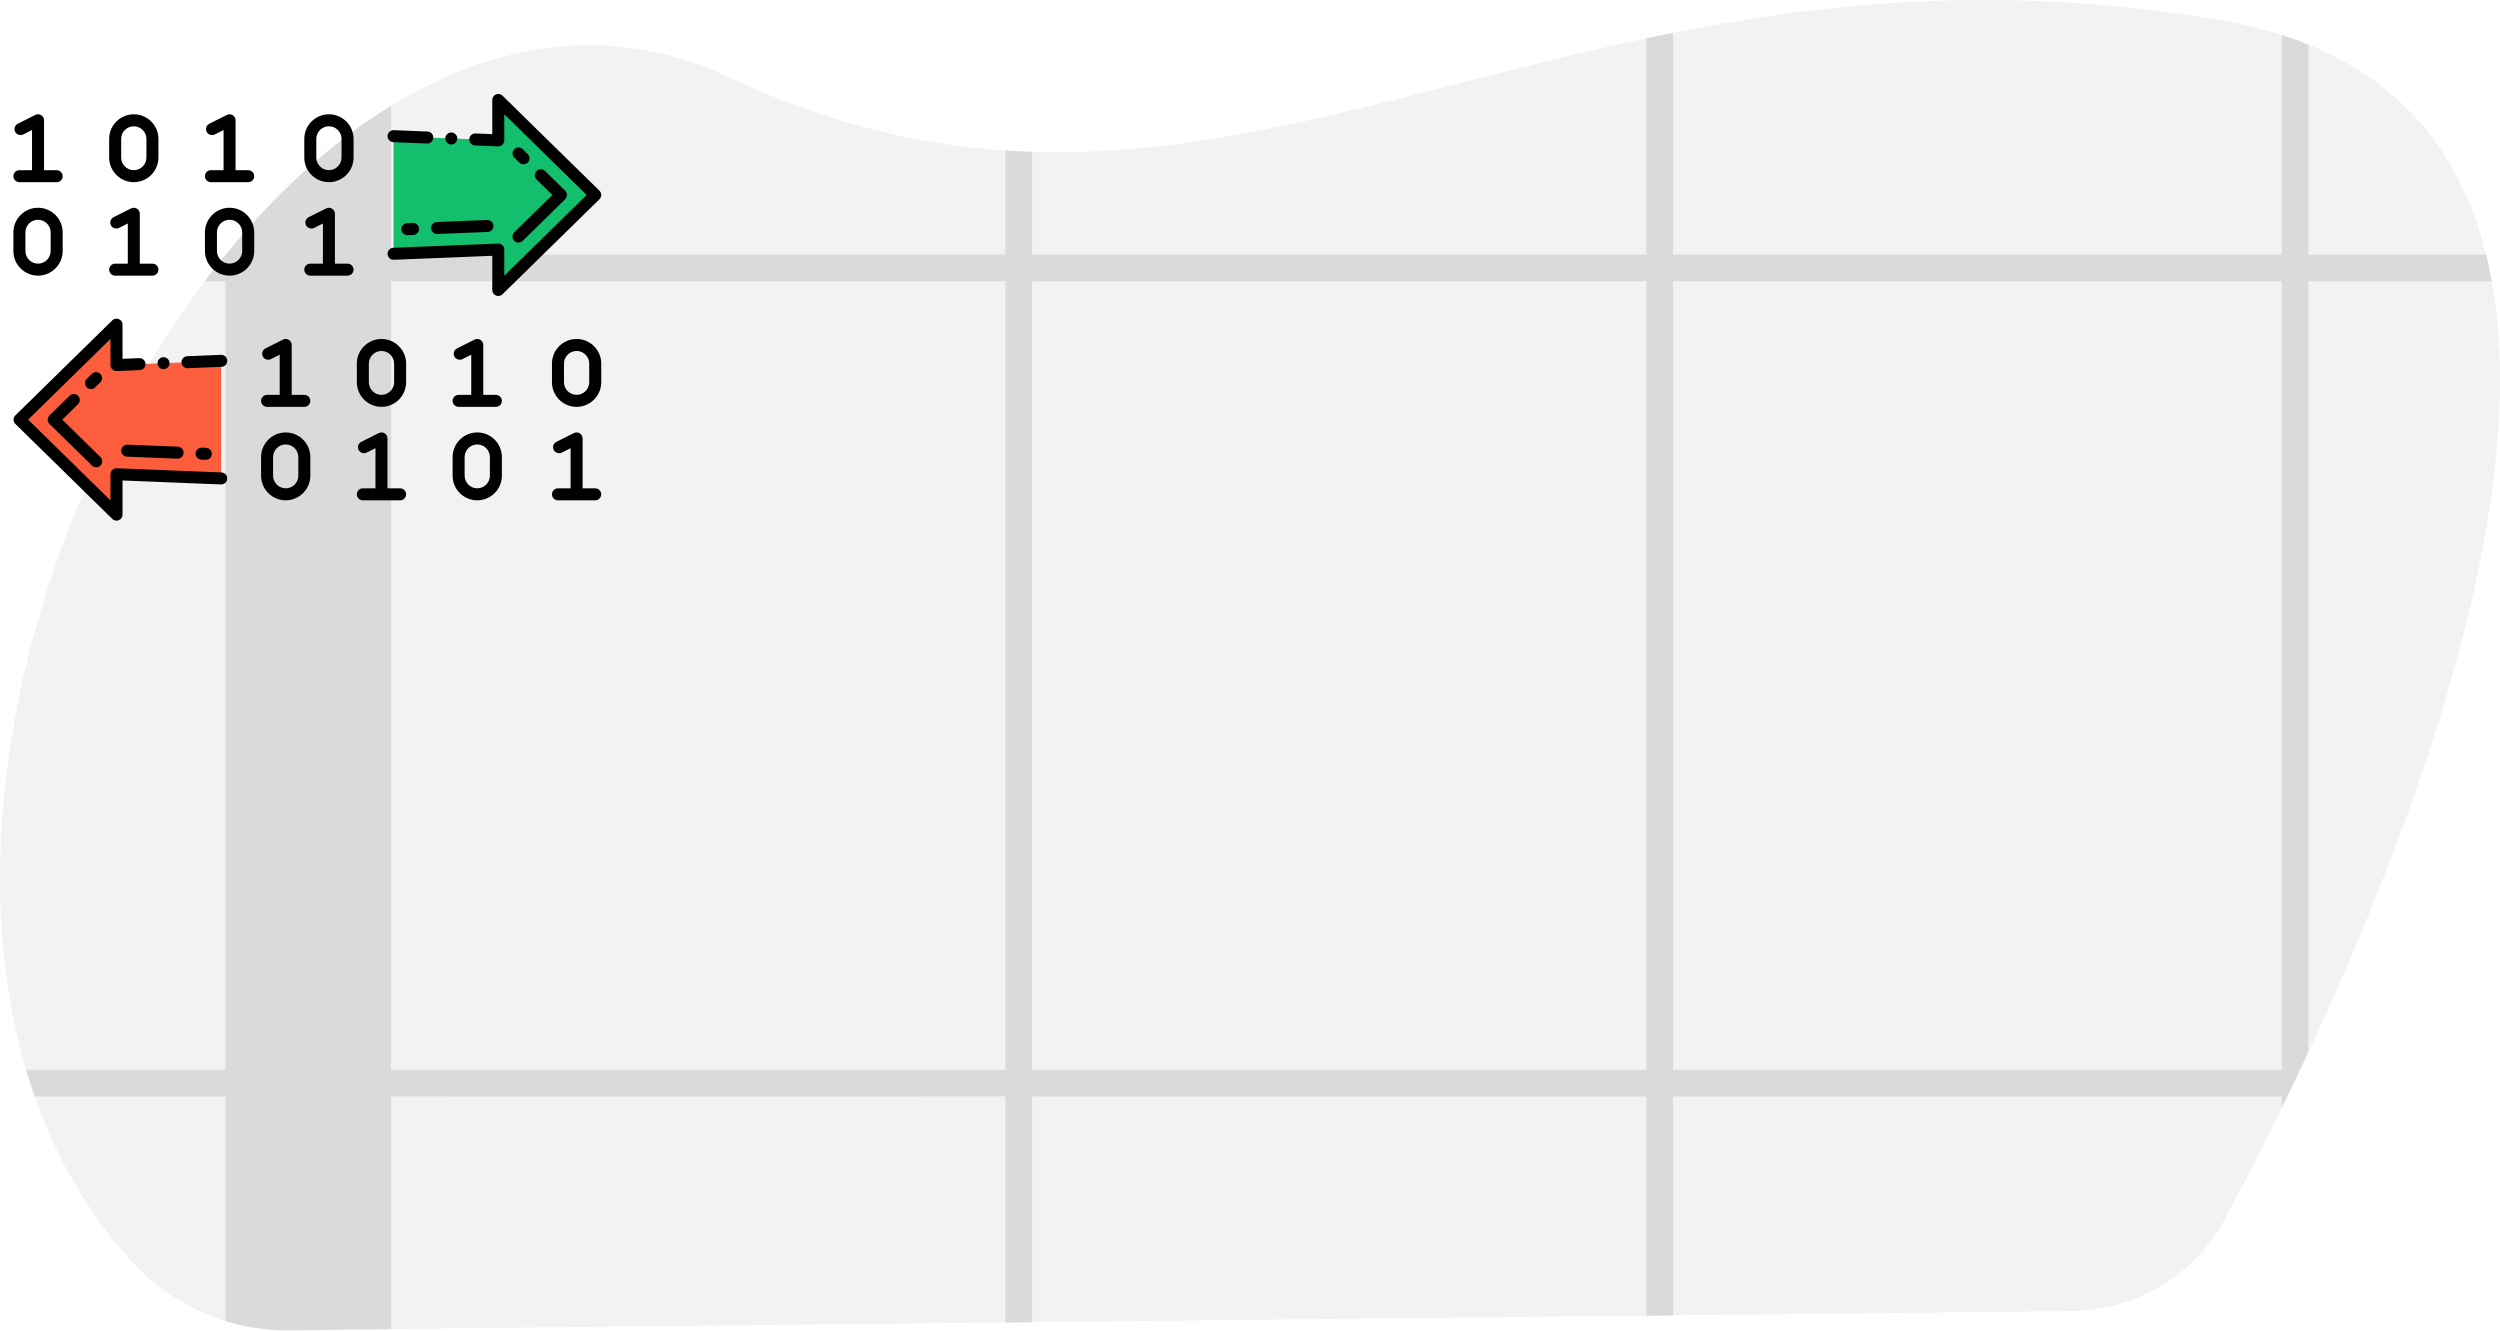
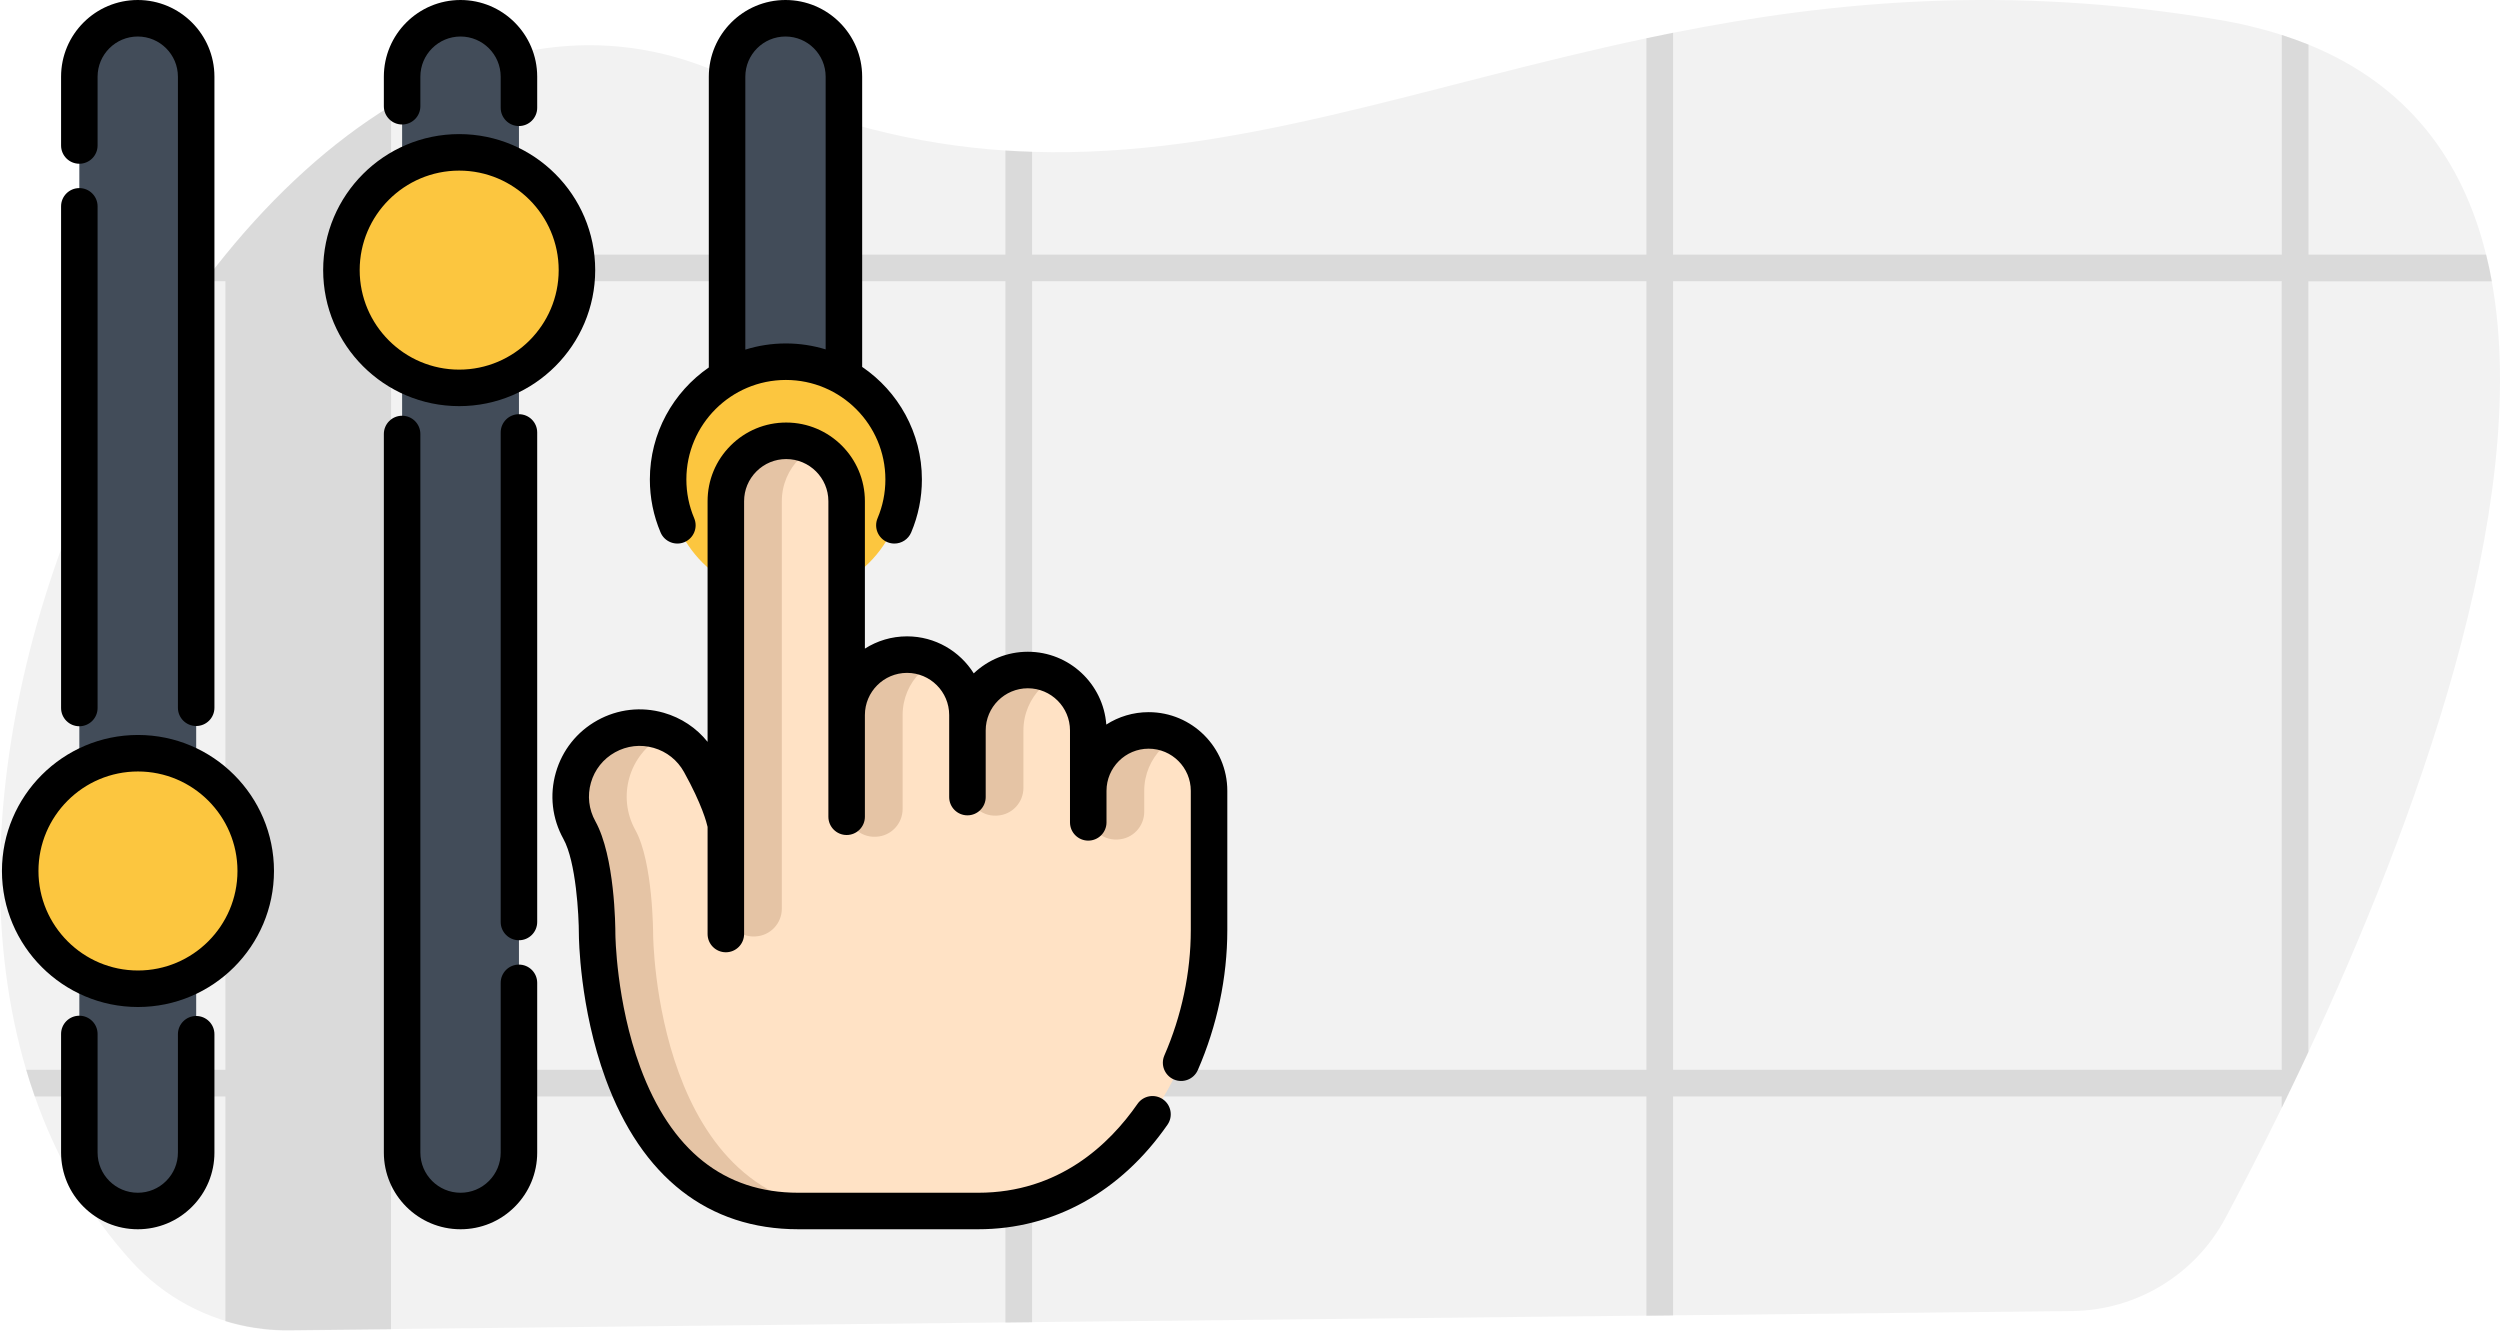
<svg xmlns="http://www.w3.org/2000/svg" width="1041.277" height="554.141" viewBox="0 0 1041.277 554.141">
  <g id="Group_24" data-name="Group 24" transform="translate(-440 -263)">
    <g id="Group_23" data-name="Group 23" transform="translate(439.989 262.965)">
      <path id="Path_299" data-name="Path 299" d="M1040.82,611.12q-1.74,3.75-3.47,7.4-2.7,5.67-5.33,11.12c-.78,1.61-1.56,3.19-2.32,4.77-8.6,17.57-16.63,33.11-23.45,45.89A73.21,73.21,0,0,1,942.44,719l-151.65,1.65h-1.6l-13,.14-11.12.12-34.1.37h-1.38l-17.36.19h-.53l-107,1.16-95.51,1-11.11.12-69,.75H429l-44.75.48h-.48l-141.5,1.53-42.33.46a87.991,87.991,0,0,1-10.79-.54h0c-1.22-.14-2.44-.3-3.65-.49a87.38,87.38,0,0,1-51.29-27.54C116,678.37,102.75,655,93.85,629.64q-1.93-5.49-3.6-11.12C59.44,514.37,97,380,164.6,290.08q4.25-5.64,8.64-11l.07-.08c20.79-25.52,44.1-46.84,68.93-62,44-26.91,92.75-34.49,140.7-11.9,40.57,19.12,78.45,28.11,115.17,30.55,3.71.24,7.42.42,11.11.53,84.23,2.65,163.17-27.7,255.87-47.29,3.69-.78,7.39-1.55,11.12-2.28,66.13-13.16,139.49-20.1,226.73-5.51a189.089,189.089,0,0,1,26.76,6.4q5.77,1.86,11.12,4c41.64,16.94,64.35,48.24,74,87.46q1.37,5.46,2.37,11.11C1134.3,384.41,1084.19,518.23,1040.82,611.12Z" transform="translate(-79.34 -172.91)" fill="#f2f2f2" />
      <path id="Path_300" data-name="Path 300" d="M576.36,618.52a95.21,95.21,0,0,1-1.87,11.12h93.7V618.52Zm-78.25,62.81,11.11-.09V653.77c-3.81-.17-7.52-.34-11.11-.52ZM265.19,618.52v11.12h198.5V618.52ZM1114.87,279h-74V191.51q-5.35-2.17-11.12-4V279H776.21V186.58c-3.73.73-7.43,1.5-11.12,2.28V279H509.22V236.15c-3.69-.11-7.4-.29-11.11-.53V279H242.24V217c-24.83,15.16-48.14,36.48-68.93,62h-.07v.08q-4.4,5.4-8.64,11h8.64V618.52h-83q1.66,5.63,3.6,11.12h79.39v93.62a87,87,0,0,0,12.2,2.79c1.21.19,2.43.35,3.65.49h0a87.991,87.991,0,0,0,10.79.54l42.33-.46v-97H498.11v94.21l11.11-.12V629.64H765.09V721l11.12-.12V629.64H1029.7v4.77c.76-1.58,1.54-3.16,2.32-4.77q2.63-5.45,5.33-11.12,1.73-3.64,3.47-7.4v-321h76.42Q1116.23,284.43,1114.87,279ZM242.24,618.52V290.08H498.11V618.52Zm267,0V290.08H765.09V618.52Zm520.48,0H776.21V290.08H1029.7Z" transform="translate(-79.34 -172.91)" opacity="0.1" />
    </g>
  </g>
  <defs />
-   <g id="Layer_1">
-     <path fill="#13bf6d" d="M207.536 120.784l40.385-39.577-40.385-39.577v16.837l-43.615-1.749v48.978l43.615-1.749z" />
-     <path d="M167.176 95.557a2.5 2.5 0 012.398-2.598l2.372-.095a2.5 2.5 0 01.2 4.996l-2.372.095a2.5 2.5 0 01-2.598-2.398zm12.364-.495a2.5 2.5 0 012.398-2.598l20.983-.841a2.512 2.512 0 012.598 2.398 2.5 2.5 0 01-2.398 2.598l-20.983.841a2.5 2.5 0 01-2.598-2.398zM214.162 100.29a2.501 2.501 0 01.036-3.536l15.864-15.547-6.58-6.447a2.501 2.501 0 013.5-3.572l8.401 8.233a2.501 2.501 0 010 3.571l-17.686 17.333a2.5 2.5 0 01-3.535-.035zm2.178-32.53l-2.143-2.1a2.501 2.501 0 013.5-3.572l2.143 2.1a2.501 2.501 0 01-3.5 3.572z" class="st8" />
-     <path fill="#fc5d3d" d="M48.464 214.364L8.079 174.788l40.385-39.577v16.836l43.615-1.749v48.979l-43.615-1.749z" />
-     <path d="M85.721 191.513c-.034 0-.068 0-.102-.002l-1.765-.071a2.5 2.5 0 01-2.398-2.598c.055-1.38 1.24-2.461 2.598-2.398l1.765.071a2.5 2.5 0 01-.098 4.998zm-11.757-.471c-.034 0-.068 0-.102-.002l-20.983-.841a2.5 2.5 0 01-2.398-2.598 2.513 2.513 0 012.598-2.398l20.983.841a2.5 2.5 0 01-.098 4.998zM38.302 193.905l-17.686-17.333a2.501 2.501 0 010-3.571l8.401-8.233a2.501 2.501 0 013.5 3.572l-6.58 6.447 15.864 15.547a2.5 2.5 0 11-3.499 3.571zm-2.178-32.6a2.501 2.501 0 01.036-3.536l2.143-2.1a2.501 2.501 0 013.5 3.572l-2.143 2.1a2.502 2.502 0 01-3.536-.036z" class="st11" />
-     <path d="M8.08 70.877c-1.38 0-2.5 1.13-2.5 2.5a2.5 2.5 0 002.5 2.5H23.6a2.5 2.5 0 002.5-2.5c0-1.37-1.12-2.5-2.5-2.5h-5.26v-20.78c0-1.871-1.983-3.049-3.62-2.23l-7.3 3.67a2.489 2.489 0 00-1.12 3.35c.6 1.2 2.15 1.72 3.36 1.12l3.68-1.85v16.72H8.08zM15.84 114.807c5.65 0 10.26-4.6 10.26-10.25v-7.76c0-5.66-4.61-10.26-10.26-10.26-5.66 0-10.26 4.6-10.26 10.26v7.76c0 5.65 4.6 10.25 10.26 10.25zm-5.26-18.01c0-2.9 2.36-5.26 5.26-5.27 2.89.01 5.25 2.37 5.26 5.27v7.76c-.01 2.89-2.37 5.25-5.26 5.25-2.9 0-5.26-2.36-5.26-5.25v-7.76zM47.97 109.807c-1.38 0-2.5 1.13-2.5 2.5a2.5 2.5 0 002.5 2.5h15.52a2.5 2.5 0 002.5-2.5c0-1.37-1.12-2.5-2.5-2.5h-5.26v-20.77c0-1.882-1.98-3.06-3.62-2.24l-7.3 3.66a2.503 2.503 0 00-1.12 3.36c.6 1.2 2.15 1.72 3.36 1.11l3.68-1.84v16.72h-5.26zM55.73 47.607c-5.66 0-10.26 4.6-10.26 10.25v7.76c0 5.66 4.6 10.26 10.26 10.26s10.26-4.6 10.26-10.26v-7.76c0-5.65-4.6-10.25-10.26-10.25zm5.26 18.01c-.01 2.9-2.37 5.26-5.26 5.26-2.9 0-5.26-2.36-5.26-5.26v-7.76c0-2.89 2.36-5.25 5.26-5.26 2.89.01 5.25 2.37 5.26 5.26v7.76zM144.76 114.807c1.37 0 2.5-1.12 2.5-2.5 0-1.37-1.13-2.5-2.5-2.5h-5.26v-20.77c0-1.872-1.972-3.058-3.63-2.24l-7.3 3.66a2.508 2.508 0 00-1.11 3.36c.6 1.2 2.15 1.72 3.36 1.12l3.68-1.85v16.72h-5.26c-1.38 0-2.5 1.13-2.5 2.5a2.5 2.5 0 002.5 2.5h15.52zM126.74 57.867v7.75c0 5.66 4.6 10.26 10.26 10.26 5.65 0 10.26-4.6 10.26-10.26v-7.75c0-5.66-4.61-10.26-10.26-10.26-5.66 0-10.26 4.6-10.26 10.26zm15.52 0v7.75c-.01 2.9-2.37 5.26-5.26 5.26-2.9 0-5.26-2.36-5.26-5.26v-7.75c0-2.9 2.36-5.26 5.26-5.27 2.89.01 5.25 2.37 5.26 5.27zM103.38 70.877h-5.26v-20.77c0-1.862-1.969-3.066-3.62-2.24l-7.31 3.67a2.489 2.489 0 00-1.11 3.35c.6 1.2 2.15 1.72 3.36 1.11l3.68-1.84v16.72h-5.26a2.51 2.51 0 00-2.5 2.51c0 1.37 1.12 2.49 2.5 2.49h15.52c1.38 0 2.5-1.12 2.5-2.49a2.51 2.51 0 00-2.5-2.51zM105.88 96.797c0-5.66-4.61-10.26-10.26-10.26-5.66 0-10.26 4.6-10.26 10.26v7.76c0 5.65 4.6 10.25 10.26 10.25 5.65 0 10.26-4.6 10.26-10.25v-7.76zm-5 7.76c-.01 2.89-2.37 5.25-5.26 5.25-2.9 0-5.26-2.36-5.26-5.25v-7.76c0-2.9 2.36-5.26 5.26-5.27 2.89.01 5.25 2.37 5.26 5.27v7.76zM161.42 56.617a2.51 2.51 0 002.4 2.6c.171.007 13.989.56 14.16.56 1.34 0 2.44-1.05 2.49-2.4.062-1.349-1.008-2.548-2.4-2.59l-14.05-.57c-1.37-.06-2.54 1.02-2.6 2.4zM205.04 41.627v14.24l-6.98-.28c-1.38-.07-2.55 1.02-2.6 2.4a2.494 2.494 0 002.4 2.59l9.58.39a2.512 2.512 0 002.6-2.5v-10.89l34.31 33.63-34.31 33.63v-10.89a2.513 2.513 0 00-2.6-2.5l-43.62 1.75a2.51 2.51 0 00-2.4 2.6c.06 1.38 1.23 2.46 2.6 2.4l41.02-1.65v14.24c0 2.17 2.612 3.349 4.25 1.78l40.38-39.57c1.002-.981.995-2.617 0-3.57l-40.38-39.58c-1.587-1.542-4.25-.429-4.25 1.78zM185.47 57.577a2.485 2.485 0 002.5 2.6c1.34 0 2.44-1.05 2.49-2.4a2.494 2.494 0 00-2.4-2.59c-1.36-.07-2.54 1.02-2.59 2.39zM117.88 141.447l-7.3 3.66a2.508 2.508 0 00-1.11 3.36c.6 1.2 2.15 1.72 3.35 1.11l3.68-1.84v16.73h-5.26a2.5 2.5 0 00-2.5 2.5c0 1.37 1.12 2.49 2.5 2.49h15.52c1.38 0 2.5-1.12 2.5-2.49a2.5 2.5 0 00-2.5-2.5h-5.26v-20.78c0-1.898-1.988-3.056-3.62-2.24zM129.26 198.127v-7.75c0-5.66-4.6-10.26-10.26-10.26-5.65 0-10.25 4.6-10.26 10.26v7.75c.01 5.66 4.61 10.26 10.26 10.26 5.66 0 10.26-4.6 10.26-10.26zm-5 0c0 2.9-2.36 5.26-5.26 5.27-2.89-.01-5.25-2.37-5.26-5.27v-7.75c.01-2.9 2.37-5.26 5.26-5.27 2.9.01 5.26 2.37 5.26 5.27v7.75zM169.15 205.887c0-1.37-1.12-2.5-2.5-2.5h-5.26v-20.77c0-1.899-1.988-3.056-3.62-2.24l-7.3 3.67a2.489 2.489 0 00-1.11 3.35c.6 1.2 2.14 1.72 3.35 1.12l3.68-1.85v16.72h-5.26c-1.38 0-2.5 1.13-2.5 2.5a2.51 2.51 0 002.5 2.51h15.52c1.38 0 2.5-1.13 2.5-2.51zM148.63 151.437v7.76c0 5.66 4.61 10.26 10.26 10.26 5.66 0 10.26-4.6 10.26-10.26v-7.76c0-5.65-4.6-10.25-10.26-10.25-5.65 0-10.26 4.6-10.26 10.25zm15.52 0v7.76c0 2.9-2.36 5.26-5.26 5.27-2.89-.01-5.25-2.37-5.26-5.27v-7.76c.01-2.89 2.37-5.25 5.26-5.25 2.9 0 5.26 2.36 5.26 5.25zM232.4 203.397c-1.38 0-2.5 1.12-2.5 2.49a2.51 2.51 0 002.5 2.51h15.52c1.38 0 2.5-1.13 2.5-2.51 0-1.37-1.12-2.49-2.5-2.49h-5.26v-20.78c0-1.879-1.978-3.061-3.62-2.24l-7.3 3.66a2.508 2.508 0 00-1.11 3.36c.6 1.2 2.14 1.72 3.35 1.12l3.68-1.85v16.73h-5.26zM250.42 151.437c0-5.65-4.6-10.25-10.26-10.25s-10.26 4.6-10.26 10.25v7.77c0 5.65 4.6 10.25 10.26 10.25s10.26-4.6 10.26-10.25v-7.77zm-5 7.77c0 2.89-2.36 5.25-5.26 5.25-2.89 0-5.25-2.36-5.26-5.25v-7.77a5.292 5.292 0 015.26-5.26c2.9.01 5.26 2.37 5.26 5.26v7.77zM206.54 164.467h-5.26v-20.78c0-1.898-1.987-3.056-3.62-2.24l-7.3 3.67c-1.193.577-1.747 2.076-1.11 3.35.6 1.2 2.14 1.72 3.35 1.12l3.68-1.85v16.73h-5.26c-1.38 0-2.5 1.12-2.5 2.49a2.51 2.51 0 002.5 2.51h15.52c1.38 0 2.5-1.13 2.5-2.51 0-1.37-1.12-2.49-2.5-2.49zM209.04 190.377c0-5.66-4.6-10.26-10.26-10.26-5.65 0-10.26 4.6-10.26 10.26v7.76c0 5.65 4.61 10.25 10.26 10.25 5.66 0 10.26-4.6 10.26-10.25v-7.76zm-5 7.76c0 2.89-2.36 5.25-5.26 5.25-2.89 0-5.25-2.36-5.26-5.25v-7.76c.01-2.9 2.37-5.26 5.26-5.26 2.9 0 5.26 2.36 5.26 5.26v7.76zM65.61 151.367c.05 1.34 1.15 2.4 2.5 2.4.03 0 .06-.01.1-.01 1.357-.041 2.452-1.216 2.39-2.6a2.483 2.483 0 00-2.6-2.39 2.49 2.49 0 00-2.39 2.6zM94.65 199.377c.041-1.388-1.002-2.537-2.4-2.6l-43.62-1.75a2.514 2.514 0 00-2.6 2.5v10.89l-34.31-33.63 34.31-33.63v10.89c0 1.416 1.182 2.542 2.6 2.5l9.58-.39c1.393-.042 2.461-1.242 2.4-2.59a2.478 2.478 0 00-2.6-2.4l-6.98.28v-14.24c0-2.241-2.708-3.3-4.25-1.78L6.4 173.007c-.999.958-.999 2.602 0 3.56l40.38 39.58c1.596 1.561 4.25.415 4.25-1.78v-14.24l41.02 1.65c1.568 0 2.544-1.136 2.6-2.4zM75.6 150.967a2.484 2.484 0 002.49 2.39h.11l14.05-.56a2.497 2.497 0 002.4-2.6 2.497 2.497 0 00-2.6-2.4l-14.05.57a2.497 2.497 0 00-2.4 2.6z" />
+   <g fill="#424c59">
+     <path d="M191.816 7.605c-13.439 0-24.333 10.894-24.333 24.333v448.128c0 13.439 10.894 24.333 24.333 24.333 13.439 0 24.333-10.894 24.333-24.333V31.938c0-13.439-10.894-24.333-24.333-24.333z" />
+     <path d="M327.163 7.605c-13.439 0-24.333 10.894-24.333 24.333v448.128c0 13.439 10.894 24.333 24.333 24.333 13.439 0 24.333-10.894 24.333-24.333V31.938c0-13.439-10.894-24.333-24.333-24.333z" />
+     <path d="M57.379 7.605c-13.439 0-24.333 10.894-24.333 24.333v448.128c0 13.439 10.894 24.333 24.333 24.333 13.439 0 24.333-10.894 24.333-24.333V31.938C81.711 18.499 70.817 7.605 57.379 7.605z" />
  </g>
+   <g fill="#fcc63f">
+     <circle cx="327.327" cy="199.7" r="49.051" />
+     <circle cx="191.256" cy="112.508" r="49.051" />
+     <circle cx="57.465" cy="362.78" r="49.051" />
+   </g>
+   <path fill="#ffe2c5" d="M252.501 306.683c13.875-7.698 31.359-2.693 39.049 11.184 9.592 17.287 10.77 25.851 10.77 25.851V208.753c0-6.941 2.813-13.23 7.37-17.787 4.557-4.557 10.846-7.371 17.787-7.371 13.887 0 25.147 11.255 25.157 25.14v89.075c0-13.895 11.264-25.159 25.159-25.159s25.159 11.264 25.159 25.159v6.415c0-13.895 11.264-25.159 25.159-25.159s25.159 11.264 25.159 25.159v25.159c0-13.895 11.264-25.159 25.159-25.159s25.159 11.264 25.159 25.159v58.026c0 54.103-34.704 116.983-96.142 116.983h-74.937c-83.244 0-83.796-115.264-83.796-115.264s.018-30.029-7.395-43.399c-7.697-13.866-2.692-31.349 11.183-39.047z" />
+   <g fill="#e5c4a5">
+     <path d="M314.376 390.046c-6.574.302-12.055-4.986-12.055-11.567V208.754c0-6.945 2.819-13.231 7.371-17.783 4.562-4.562 10.848-7.371 17.793-7.371 4.208 0 8.182 1.034 11.659 2.869-2.271 1.176-4.339 2.707-6.134 4.502-4.552 4.552-7.371 10.838-7.371 17.783v169.717c0 6.149-4.806 11.258-10.949 11.559-.104.006-.209.011-.314.016z" />
+     <path d="M364.688 348.517c-6.574.302-12.055-4.986-12.055-11.567v-39.139c0-6.945 2.819-13.231 7.371-17.783 4.562-4.562 10.848-7.371 17.793-7.371 4.208 0 8.182 1.034 11.659 2.869-2.271 1.176-4.339 2.707-6.134 4.502-4.552 4.552-7.371 10.838-7.371 17.783v39.132c0 6.149-4.806 11.258-10.949 11.559-.103.005-.208.01-.314.015z" />
+     <path d="M415.006 339.723c-6.574.302-12.054-4.986-12.054-11.567v-23.931c0-6.945 2.819-13.231 7.371-17.783 4.562-4.562 10.848-7.371 17.793-7.371 4.208 0 8.182 1.034 11.659 2.869-2.271 1.176-4.339 2.707-6.134 4.502-4.552 4.552-7.371 10.838-7.371 17.783v23.923c0 6.149-4.806 11.258-10.949 11.559-.104.006-.209.011-.315.016z" />
+     <path d="M465.323 349.673c-6.574.302-12.054-4.986-12.054-11.566v-8.722c0-6.945 2.819-13.231 7.371-17.783 4.562-4.562 10.848-7.371 17.793-7.371 4.208 0 8.182 1.034 11.659 2.869-2.271 1.176-4.339 2.707-6.134 4.502-4.552 4.552-7.371 10.838-7.371 17.783v8.714c0 6.149-4.806 11.258-10.949 11.559-.104.005-.209.01-.315.015z" />
+     <path d="M355.832 504.396h-23.319c-83.248 0-83.796-115.266-83.796-115.266 0-.162-.01-30.071-7.401-43.403-7.695-13.859-2.687-31.349 11.183-39.044 8.192-4.542 17.651-4.664 25.6-1.135-.771.345-1.531.72-2.281 1.135-13.87 7.695-18.878 25.184-11.183 39.044 7.391 13.332 7.401 43.241 7.401 43.403.001 0 .548 115.266 83.796 115.266z" />
+   </g>
+   <path d="M247.908 112.507c0-31.239-25.414-56.654-56.653-56.654s-56.654 25.414-56.654 56.654 25.414 56.654 56.654 56.654 56.653-25.415 56.653-56.654zm-98.098 0c0-22.853 18.592-41.446 41.446-41.446S232.7 89.654 232.7 112.507s-18.592 41.446-41.445 41.446-41.445-18.592-41.445-41.446z" />
+   <path d="M57.465 306.122c-31.239 0-56.654 25.414-56.654 56.654s25.414 56.654 56.654 56.654 56.653-25.414 56.653-56.654c.001-31.239-25.414-56.654-56.653-56.654zm0 98.098c-22.853 0-41.446-18.592-41.446-41.446s18.592-41.446 41.446-41.446S98.91 339.92 98.91 362.774c.001 22.854-18.591 41.446-41.445 41.446z" />
+   <path d="M478.428 296.621c-6.492 0-12.549 1.897-17.645 5.168-1.249-16.932-15.427-30.327-32.673-30.327-8.721 0-16.658 3.426-22.535 9.001-5.797-9.251-16.083-15.416-27.783-15.416-6.453 0-12.478 1.876-17.554 5.11V208.73c-.013-18.052-14.71-32.738-32.761-32.738-8.75 0-16.975 3.409-23.163 9.597-6.189 6.189-9.598 14.415-9.598 23.164v100.233c-4.658-5.803-10.978-10.022-18.278-12.113-9.328-2.672-19.14-1.549-27.627 3.16-8.486 4.708-14.631 12.438-17.302 21.767-2.672 9.329-1.55 19.138 3.157 27.619 5.282 9.528 6.441 31.895 6.441 39.748.006 1.231.27 30.487 11.144 60.208 14.99 40.968 42.741 62.623 80.255 62.623h74.937c31.343 0 59.339-15.465 78.832-43.546 2.395-3.45 1.54-8.188-1.911-10.583-3.447-2.395-8.186-1.539-10.583 1.911-11.72 16.884-32.743 37.011-66.339 37.011h-74.937c-30.895 0-53.05-17.601-65.852-52.311-10.049-27.249-10.337-55.111-10.339-55.344.002-3.275-.215-32.421-8.35-47.094-2.736-4.93-3.388-10.632-1.835-16.055s5.126-9.918 10.06-12.655c4.934-2.738 10.637-3.391 16.062-1.838 5.422 1.552 9.913 5.125 12.649 10.063 7.508 13.53 9.454 21.198 9.817 22.853v44.62c0 4.199 3.404 7.604 7.604 7.604s7.604-3.405 7.604-7.604V208.756c0-4.686 1.827-9.093 5.143-12.411 3.316-3.316 7.723-5.142 12.409-5.142 9.672 0 17.547 7.869 17.553 17.536v131.445c0 4.199 3.404 7.604 7.604 7.604s7.604-3.405 7.604-7.604v-42.37c0-9.679 7.876-17.555 17.554-17.555s17.554 7.875 17.554 17.555v34.18c0 4.199 3.404 7.604 7.604 7.604s7.604-3.405 7.604-7.604v-27.765c0-9.68 7.876-17.555 17.555-17.555 9.679 0 17.554 7.875 17.554 17.555v38.297c0 4.199 3.404 7.604 7.604 7.604s7.604-3.405 7.604-7.604v-13.138c0-9.679 7.876-17.555 17.555-17.555 9.679 0 17.554 7.875 17.554 17.555v58.026c0 17.627-3.805 35.671-11.004 52.179-1.678 3.85.081 8.331 3.931 10.01 3.854 1.679 8.332-.081 10.01-3.931 8.028-18.411 12.272-38.556 12.272-58.258v-58.026c.001-18.07-14.696-32.767-32.761-32.767z" />
+   <path d="M285.095 225.796c3.867-1.636 5.678-6.097 4.04-9.965-2.159-5.105-3.254-10.531-3.254-16.131 0-22.853 18.592-41.446 41.446-41.446 22.853 0 41.446 18.592 41.446 41.446 0 5.599-1.095 11.026-3.253 16.131-1.636 3.868.173 8.33 4.04 9.965.967.41 1.971.602 2.959.602 2.962 0 5.779-1.743 7.006-4.643 2.956-6.989 4.456-14.409 4.456-22.055 0-19.472-9.877-36.678-24.881-46.88V31.937C359.1 14.327 344.773 0 327.163 0s-31.937 14.327-31.937 31.937v121.118c-14.818 10.229-24.553 27.319-24.553 46.646 0 7.646 1.5 15.066 4.456 22.055 1.636 3.868 6.097 5.675 9.966 4.04zm25.34-193.859c0-9.224 7.505-16.729 16.729-16.729s16.729 7.505 16.729 16.729v113.587c-5.243-1.606-10.803-2.476-16.564-2.476-5.881 0-11.555.902-16.893 2.573V31.937z" />
+   <path d="M167.48 51.857c4.199 0 7.604-3.405 7.604-7.604V31.937c0-9.224 7.505-16.729 16.729-16.729s16.729 7.505 16.729 16.729v12.955c0 4.199 3.405 7.604 7.604 7.604s7.604-3.405 7.604-7.604V31.937C223.75 14.327 209.423 0 191.813 0s-31.937 14.327-31.937 31.937v12.316c0 4.2 3.405 7.604 7.604 7.604z" />
+   <path d="M216.146 401.764c-4.199 0-7.604 3.405-7.604 7.604v70.696c0 4.467-1.74 8.668-4.9 11.829-3.16 3.16-7.361 4.9-11.829 4.9-9.224 0-16.729-7.505-16.729-16.729v-299.3c0-4.199-3.405-7.604-7.604-7.604s-7.604 3.405-7.604 7.604v299.3c0 17.61 14.327 31.937 31.937 31.937 8.531 0 16.549-3.322 22.582-9.355 6.032-6.033 9.355-14.052 9.355-22.582v-70.696c0-4.2-3.405-7.604-7.604-7.604z" />
+   <path d="M216.146 172.521c-4.199 0-7.604 3.405-7.604 7.604V384.02c0 4.199 3.405 7.604 7.604 7.604s7.604-3.405 7.604-7.604V180.125c0-4.2-3.405-7.604-7.604-7.604z" />
+   <path d="M33.042 68.2c4.199 0 7.604-3.405 7.604-7.604v-28.66c0-9.224 7.505-16.729 16.729-16.729s16.729 7.505 16.729 16.729v262.852c0 4.199 3.405 7.604 7.604 7.604s7.604-3.405 7.604-7.604V31.937C89.312 14.327 74.985 0 57.375 0S25.438 14.327 25.438 31.937v28.66c0 4.199 3.405 7.603 7.604 7.603z" />
+   <path d="M33.042 302.494c4.199 0 7.604-3.405 7.604-7.604V85.945c0-4.199-3.405-7.604-7.604-7.604s-7.604 3.405-7.604 7.604V294.89c0 4.199 3.405 7.604 7.604 7.604z" />
+   <path d="M81.708 423.167c-4.199 0-7.604 3.405-7.604 7.604v49.292c0 4.467-1.74 8.668-4.9 11.829s-7.361 4.9-11.829 4.9c-9.224 0-16.729-7.505-16.729-16.729v-49.404c0-4.199-3.405-7.604-7.604-7.604s-7.604 3.405-7.604 7.604v49.404c0 17.61 14.327 31.937 31.937 31.937 8.53 0 16.549-3.322 22.582-9.355 6.032-6.033 9.355-14.052 9.355-22.582v-49.292c0-4.199-3.405-7.604-7.604-7.604z" />
</svg>
